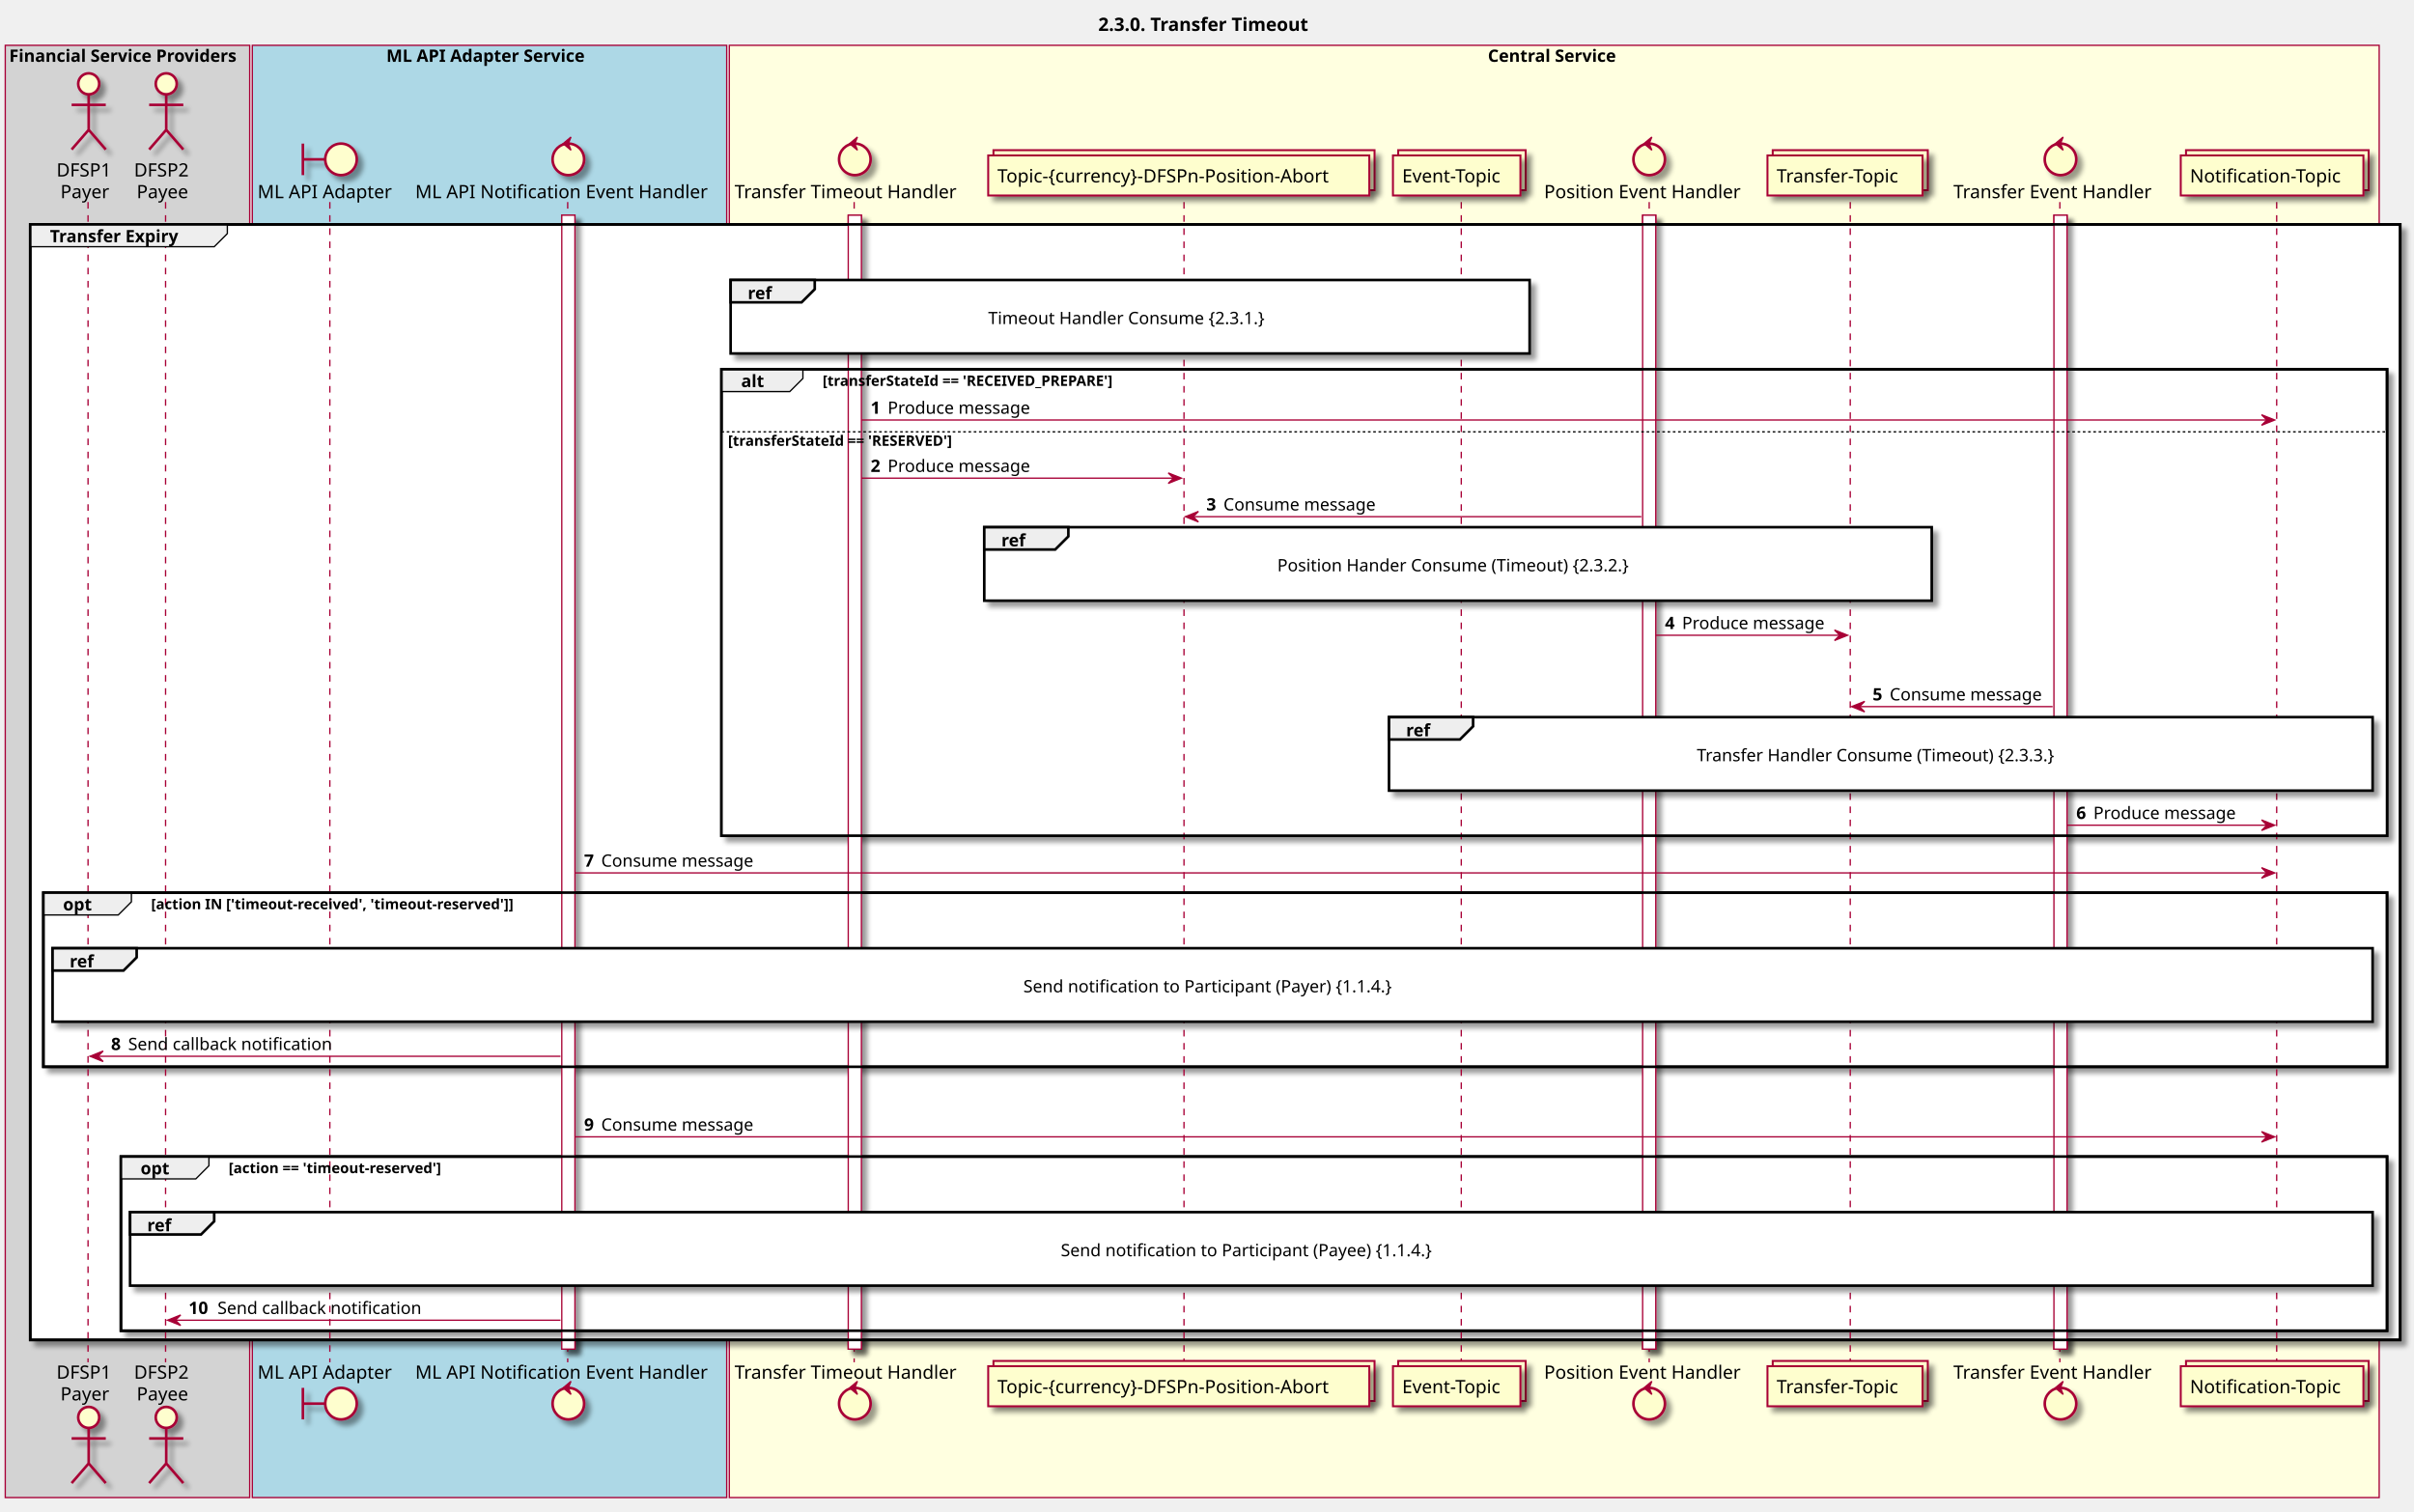
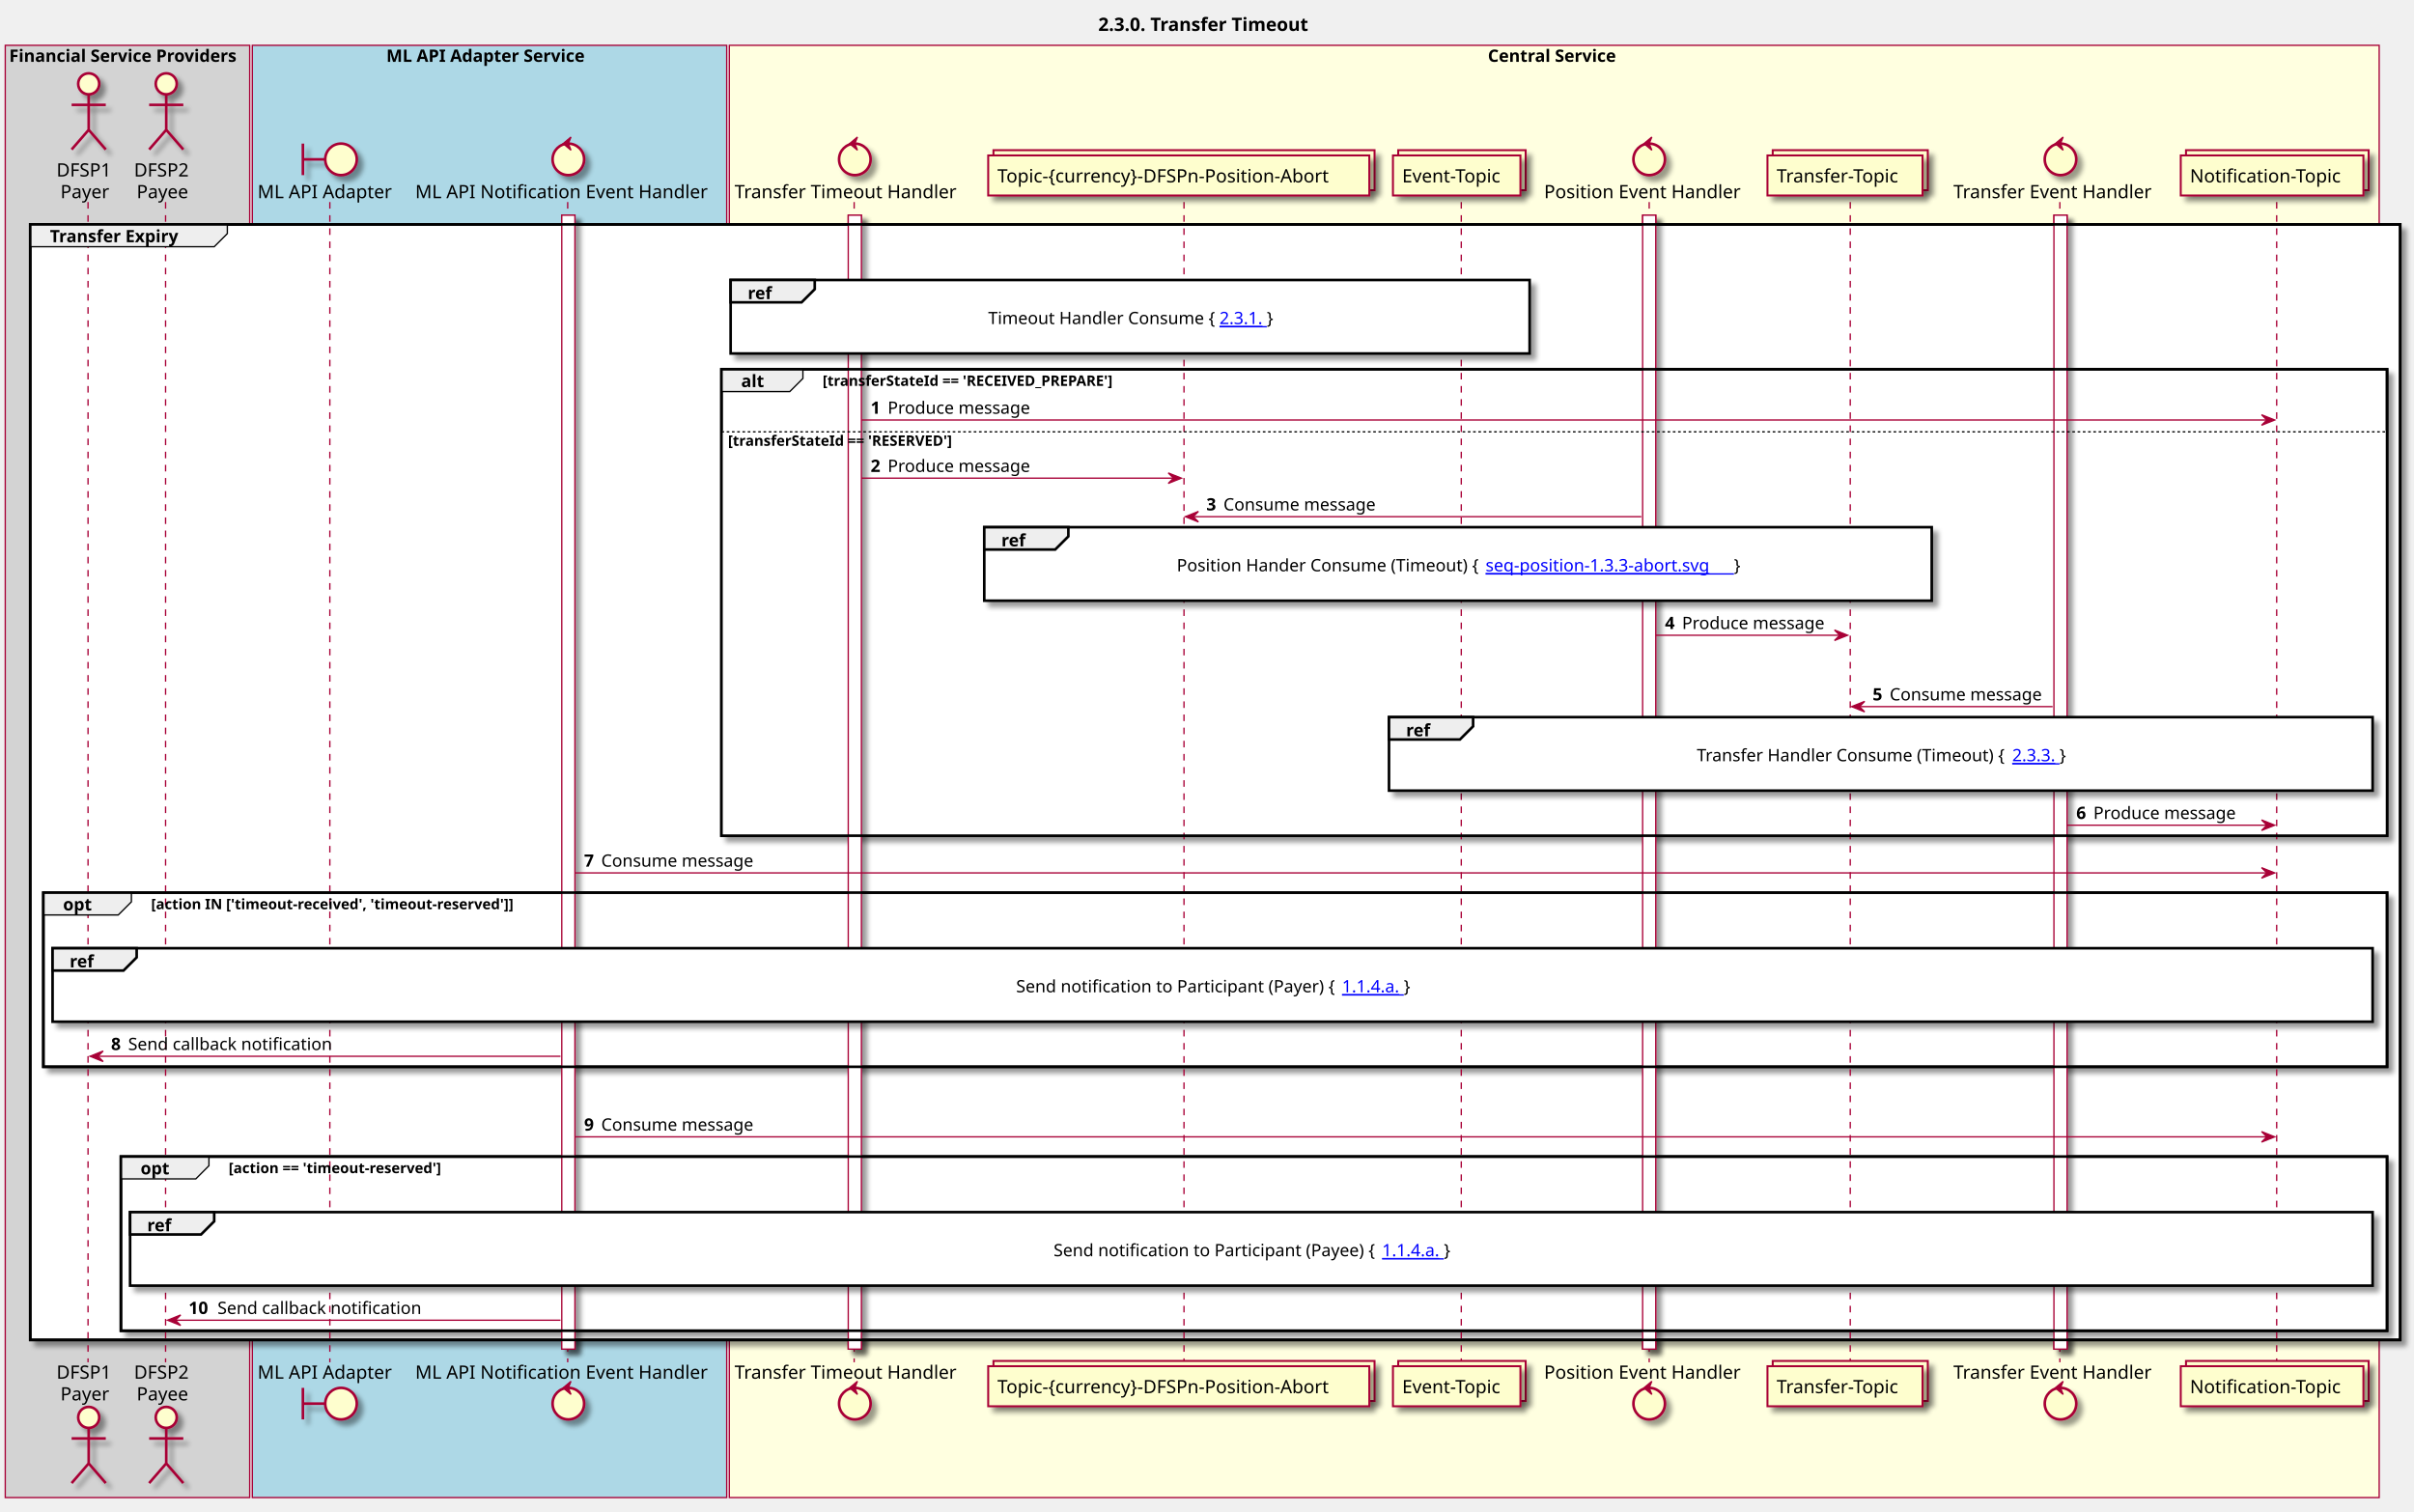
- <svg xmlns="http://www.w3.org/2000/svg" contentScriptType="application/ecmascript" contentStyleType="text/css" height="1150px" preserveAspectRatio="none" style="width:1837px;height:1150px;" version="1.1" viewBox="0 0 1837 1150" width="1837px" zoomAndPan="magnify">
+ <svg xmlns="http://www.w3.org/2000/svg" xmlns:xlink="http://www.w3.org/1999/xlink" contentScriptType="application/ecmascript" contentStyleType="text/css" height="1150px" preserveAspectRatio="none" style="width:1837px;height:1150px;" version="1.1" viewBox="0 0 1837 1150" width="1837px" zoomAndPan="magnify">
  <defs>
-     <filter height="300%" id="f13rqahmifk6wz" width="300%" x="-1" y="-1">
+     <filter height="300%" id="f127c1dph3ffh9" width="300%" x="-1" y="-1">
      <feGaussianBlur result="blurOut" stdDeviation="2.0" />
      <feColorMatrix in="blurOut" result="blurOut2" type="matrix" values="0 0 0 0 0 0 0 0 0 0 0 0 0 0 0 0 0 0 .4 0" />
      <feOffset dx="4.0" dy="4.0" in="blurOut2" result="blurOut3" />
      <feBlend in="SourceGraphic" in2="blurOut3" mode="normal" />
    </filter>
  </defs>
  <g>
    <text fill="#000000" font-family="sans-serif" font-size="14" font-weight="bold" lengthAdjust="spacingAndGlyphs" textLength="168" x="835.75" y="23.535">2.3.0. Transfer Timeout</text>
    <rect fill="#D3D3D3" height="1105.225" style="stroke: #A80036; stroke-width: 1.0;" width="186" x="4" y="34.488" />
    <text fill="#000000" font-family="sans-serif" font-size="13" font-weight="bold" lengthAdjust="spacingAndGlyphs" textLength="180" x="7" y="47.057">Financial Service Providers</text>
    <rect fill="#ADD8E6" height="1105.225" style="stroke: #A80036; stroke-width: 1.0;" width="361" x="192" y="34.488" />
    <text fill="#000000" font-family="sans-serif" font-size="13" font-weight="bold" lengthAdjust="spacingAndGlyphs" textLength="157" x="294" y="47.057">ML API Adapter Service</text>
    <rect fill="#FFFFE0" height="1105.225" style="stroke: #A80036; stroke-width: 1.0;" width="1255.5" x="555" y="34.488" />
    <text fill="#000000" font-family="sans-serif" font-size="13" font-weight="bold" lengthAdjust="spacingAndGlyphs" textLength="101" x="1132.25" y="47.057">Central Service</text>
-     <rect fill="#FFFFFF" filter="url(#f13rqahmifk6wz)" height="862.961" style="stroke: #A80036; stroke-width: 1.0;" width="10" x="427.5" y="163.775" />
-     <rect fill="#FFFFFF" filter="url(#f13rqahmifk6wz)" height="862.961" style="stroke: #A80036; stroke-width: 1.0;" width="10" x="645.5" y="163.775" />
-     <rect fill="#FFFFFF" filter="url(#f13rqahmifk6wz)" height="862.961" style="stroke: #A80036; stroke-width: 1.0;" width="10" x="1250" y="163.775" />
-     <rect fill="#FFFFFF" filter="url(#f13rqahmifk6wz)" height="862.961" style="stroke: #A80036; stroke-width: 1.0;" width="10" x="1563" y="163.775" />
-     <rect fill="#FFFFFF" filter="url(#f13rqahmifk6wz)" height="848.961" style="stroke: #000000; stroke-width: 2.0;" width="1803.5" x="23" y="170.775" />
-     <rect fill="#FFFFFF" filter="url(#f13rqahmifk6wz)" height="354.992" style="stroke: #000000; stroke-width: 2.0;" width="1267.5" x="549" y="281.018" />
+     <rect fill="#FFFFFF" filter="url(#f127c1dph3ffh9)" height="862.961" style="stroke: #A80036; stroke-width: 1.0;" width="10" x="427.5" y="163.775" />
+     <rect fill="#FFFFFF" filter="url(#f127c1dph3ffh9)" height="862.961" style="stroke: #A80036; stroke-width: 1.0;" width="10" x="645.5" y="163.775" />
+     <rect fill="#FFFFFF" filter="url(#f127c1dph3ffh9)" height="862.961" style="stroke: #A80036; stroke-width: 1.0;" width="10" x="1250" y="163.775" />
+     <rect fill="#FFFFFF" filter="url(#f127c1dph3ffh9)" height="862.961" style="stroke: #A80036; stroke-width: 1.0;" width="10" x="1563" y="163.775" />
+     <rect fill="#FFFFFF" filter="url(#f127c1dph3ffh9)" height="848.961" style="stroke: #000000; stroke-width: 2.0;" width="1803.5" x="23" y="170.775" />
+     <rect fill="#FFFFFF" filter="url(#f127c1dph3ffh9)" height="354.992" style="stroke: #000000; stroke-width: 2.0;" width="1267.5" x="549" y="281.018" />
    <rect fill="#FFFFFF" height="308.371" style="stroke: none; stroke-width: 1.0;" width="1267.5" x="549" y="327.639" />
-     <rect fill="#FFFFFF" filter="url(#f13rqahmifk6wz)" height="132.553" style="stroke: #000000; stroke-width: 2.0;" width="1783.5" x="33" y="679.32" />
-     <rect fill="#FFFFFF" filter="url(#f13rqahmifk6wz)" height="132.553" style="stroke: #000000; stroke-width: 2.0;" width="1724.5" x="92" y="880.184" />
+     <rect fill="#FFFFFF" filter="url(#f127c1dph3ffh9)" height="132.553" style="stroke: #000000; stroke-width: 2.0;" width="1783.5" x="33" y="679.32" />
+     <rect fill="#FFFFFF" filter="url(#f127c1dph3ffh9)" height="132.553" style="stroke: #000000; stroke-width: 2.0;" width="1724.5" x="92" y="880.184" />
    <line style="stroke: #A80036; stroke-width: 1.0; stroke-dasharray: 5.0,5.0;" x1="67" x2="67" y1="153.775" y2="1036.736" />
    <line style="stroke: #A80036; stroke-width: 1.0; stroke-dasharray: 5.0,5.0;" x1="126" x2="126" y1="153.775" y2="1036.736" />
    <line style="stroke: #A80036; stroke-width: 1.0; stroke-dasharray: 5.0,5.0;" x1="251" x2="251" y1="153.775" y2="1036.736" />
    <line style="stroke: #A80036; stroke-width: 1.0; stroke-dasharray: 5.0,5.0;" x1="432" x2="432" y1="153.775" y2="1036.736" />
    <line style="stroke: #A80036; stroke-width: 1.0; stroke-dasharray: 5.0,5.0;" x1="650" x2="650" y1="153.775" y2="1036.736" />
    <line style="stroke: #A80036; stroke-width: 1.0; stroke-dasharray: 5.0,5.0;" x1="901" x2="901" y1="153.775" y2="1036.736" />
    <line style="stroke: #A80036; stroke-width: 1.0; stroke-dasharray: 5.0,5.0;" x1="1112" x2="1112" y1="153.775" y2="1036.736" />
    <line style="stroke: #A80036; stroke-width: 1.0; stroke-dasharray: 5.0,5.0;" x1="1255" x2="1255" y1="153.775" y2="1036.736" />
    <line style="stroke: #A80036; stroke-width: 1.0; stroke-dasharray: 5.0,5.0;" x1="1408" x2="1408" y1="153.775" y2="1036.736" />
    <line style="stroke: #A80036; stroke-width: 1.0; stroke-dasharray: 5.0,5.0;" x1="1567.5" x2="1567.5" y1="153.775" y2="1036.736" />
    <line style="stroke: #A80036; stroke-width: 1.0; stroke-dasharray: 5.0,5.0;" x1="1732.5" x2="1732.5" y1="153.775" y2="1036.736" />
    <text fill="#000000" font-family="sans-serif" font-size="14" lengthAdjust="spacingAndGlyphs" textLength="43" x="43" y="134.334">DFSP1</text>
    <text fill="#000000" font-family="sans-serif" font-size="14" lengthAdjust="spacingAndGlyphs" textLength="37" x="46" y="150.822">Payer</text>
-     <ellipse cx="67.5" cy="63.799" fill="#FEFECE" filter="url(#f13rqahmifk6wz)" rx="8" ry="8" style="stroke: #A80036; stroke-width: 2.0;" />
-     <path d="M67.5,71.799 L67.5,98.799 M54.5,79.799 L80.5,79.799 M67.5,98.799 L54.5,113.799 M67.5,98.799 L80.5,113.799 " fill="none" filter="url(#f13rqahmifk6wz)" style="stroke: #A80036; stroke-width: 2.0;" />
+     <ellipse cx="67.5" cy="63.799" fill="#FEFECE" filter="url(#f127c1dph3ffh9)" rx="8" ry="8" style="stroke: #A80036; stroke-width: 2.0;" />
+     <path d="M67.5,71.799 L67.5,98.799 M54.5,79.799 L80.5,79.799 M67.5,98.799 L54.5,113.799 M67.5,98.799 L80.5,113.799 " fill="none" filter="url(#f127c1dph3ffh9)" style="stroke: #A80036; stroke-width: 2.0;" />
    <text fill="#000000" font-family="sans-serif" font-size="14" lengthAdjust="spacingAndGlyphs" textLength="43" x="43" y="1049.272">DFSP1</text>
    <text fill="#000000" font-family="sans-serif" font-size="14" lengthAdjust="spacingAndGlyphs" textLength="37" x="46" y="1065.76">Payer</text>
-     <ellipse cx="67.5" cy="1078.713" fill="#FEFECE" filter="url(#f13rqahmifk6wz)" rx="8" ry="8" style="stroke: #A80036; stroke-width: 2.0;" />
-     <path d="M67.5,1086.713 L67.5,1113.713 M54.5,1094.713 L80.5,1094.713 M67.5,1113.713 L54.5,1128.713 M67.5,1113.713 L80.5,1128.713 " fill="none" filter="url(#f13rqahmifk6wz)" style="stroke: #A80036; stroke-width: 2.0;" />
+     <ellipse cx="67.5" cy="1078.713" fill="#FEFECE" filter="url(#f127c1dph3ffh9)" rx="8" ry="8" style="stroke: #A80036; stroke-width: 2.0;" />
+     <path d="M67.5,1086.713 L67.5,1113.713 M54.5,1094.713 L80.5,1094.713 M67.5,1113.713 L54.5,1128.713 M67.5,1113.713 L80.5,1128.713 " fill="none" filter="url(#f127c1dph3ffh9)" style="stroke: #A80036; stroke-width: 2.0;" />
    <text fill="#000000" font-family="sans-serif" font-size="14" lengthAdjust="spacingAndGlyphs" textLength="43" x="102" y="134.334">DFSP2</text>
    <text fill="#000000" font-family="sans-serif" font-size="14" lengthAdjust="spacingAndGlyphs" textLength="39" x="104" y="150.822">Payee</text>
-     <ellipse cx="126.5" cy="63.799" fill="#FEFECE" filter="url(#f13rqahmifk6wz)" rx="8" ry="8" style="stroke: #A80036; stroke-width: 2.0;" />
-     <path d="M126.5,71.799 L126.5,98.799 M113.5,79.799 L139.5,79.799 M126.5,98.799 L113.5,113.799 M126.5,98.799 L139.5,113.799 " fill="none" filter="url(#f13rqahmifk6wz)" style="stroke: #A80036; stroke-width: 2.0;" />
+     <ellipse cx="126.5" cy="63.799" fill="#FEFECE" filter="url(#f127c1dph3ffh9)" rx="8" ry="8" style="stroke: #A80036; stroke-width: 2.0;" />
+     <path d="M126.5,71.799 L126.5,98.799 M113.5,79.799 L139.5,79.799 M126.5,98.799 L113.5,113.799 M126.5,98.799 L139.5,113.799 " fill="none" filter="url(#f127c1dph3ffh9)" style="stroke: #A80036; stroke-width: 2.0;" />
    <text fill="#000000" font-family="sans-serif" font-size="14" lengthAdjust="spacingAndGlyphs" textLength="43" x="102" y="1049.272">DFSP2</text>
    <text fill="#000000" font-family="sans-serif" font-size="14" lengthAdjust="spacingAndGlyphs" textLength="39" x="104" y="1065.76">Payee</text>
-     <ellipse cx="126.5" cy="1078.713" fill="#FEFECE" filter="url(#f13rqahmifk6wz)" rx="8" ry="8" style="stroke: #A80036; stroke-width: 2.0;" />
-     <path d="M126.5,1086.713 L126.5,1113.713 M113.5,1094.713 L139.5,1094.713 M126.5,1113.713 L113.5,1128.713 M126.5,1113.713 L139.5,1128.713 " fill="none" filter="url(#f13rqahmifk6wz)" style="stroke: #A80036; stroke-width: 2.0;" />
+     <ellipse cx="126.5" cy="1078.713" fill="#FEFECE" filter="url(#f127c1dph3ffh9)" rx="8" ry="8" style="stroke: #A80036; stroke-width: 2.0;" />
+     <path d="M126.5,1086.713 L126.5,1113.713 M113.5,1094.713 L139.5,1094.713 M126.5,1113.713 L113.5,1128.713 M126.5,1113.713 L139.5,1128.713 " fill="none" filter="url(#f127c1dph3ffh9)" style="stroke: #A80036; stroke-width: 2.0;" />
    <text fill="#000000" font-family="sans-serif" font-size="14" lengthAdjust="spacingAndGlyphs" textLength="104" x="196" y="150.822">ML API Adapter</text>
-     <path d="M230.5,109.287 L230.5,133.287 M230.5,121.287 L247.5,121.287 " fill="none" filter="url(#f13rqahmifk6wz)" style="stroke: #A80036; stroke-width: 2.0;" />
-     <ellipse cx="259.5" cy="121.287" fill="#FEFECE" filter="url(#f13rqahmifk6wz)" rx="12" ry="12" style="stroke: #A80036; stroke-width: 2.0;" />
+     <path d="M230.5,109.287 L230.5,133.287 M230.5,121.287 L247.5,121.287 " fill="none" filter="url(#f127c1dph3ffh9)" style="stroke: #A80036; stroke-width: 2.0;" />
+     <ellipse cx="259.5" cy="121.287" fill="#FEFECE" filter="url(#f127c1dph3ffh9)" rx="12" ry="12" style="stroke: #A80036; stroke-width: 2.0;" />
    <text fill="#000000" font-family="sans-serif" font-size="14" lengthAdjust="spacingAndGlyphs" textLength="104" x="196" y="1049.272">ML API Adapter</text>
-     <path d="M230.5,1056.225 L230.5,1080.225 M230.5,1068.225 L247.5,1068.225 " fill="none" filter="url(#f13rqahmifk6wz)" style="stroke: #A80036; stroke-width: 2.0;" />
-     <ellipse cx="259.5" cy="1068.225" fill="#FEFECE" filter="url(#f13rqahmifk6wz)" rx="12" ry="12" style="stroke: #A80036; stroke-width: 2.0;" />
+     <path d="M230.5,1056.225 L230.5,1080.225 M230.5,1068.225 L247.5,1068.225 " fill="none" filter="url(#f127c1dph3ffh9)" style="stroke: #A80036; stroke-width: 2.0;" />
+     <ellipse cx="259.5" cy="1068.225" fill="#FEFECE" filter="url(#f127c1dph3ffh9)" rx="12" ry="12" style="stroke: #A80036; stroke-width: 2.0;" />
    <text fill="#000000" font-family="sans-serif" font-size="14" lengthAdjust="spacingAndGlyphs" textLength="227" x="316" y="150.822">ML API Notification Event Handler</text>
-     <ellipse cx="432.5" cy="121.287" fill="#FEFECE" filter="url(#f13rqahmifk6wz)" rx="12" ry="12" style="stroke: #A80036; stroke-width: 2.0;" />
+     <ellipse cx="432.5" cy="121.287" fill="#FEFECE" filter="url(#f127c1dph3ffh9)" rx="12" ry="12" style="stroke: #A80036; stroke-width: 2.0;" />
    <polygon fill="#A80036" points="428.5,109.287,434.5,104.287,432.5,109.287,434.5,114.287,428.5,109.287" style="stroke: #A80036; stroke-width: 1.0;" />
    <text fill="#000000" font-family="sans-serif" font-size="14" lengthAdjust="spacingAndGlyphs" textLength="227" x="316" y="1049.272">ML API Notification Event Handler</text>
-     <ellipse cx="432.5" cy="1068.225" fill="#FEFECE" filter="url(#f13rqahmifk6wz)" rx="12" ry="12" style="stroke: #A80036; stroke-width: 2.0;" />
+     <ellipse cx="432.5" cy="1068.225" fill="#FEFECE" filter="url(#f127c1dph3ffh9)" rx="12" ry="12" style="stroke: #A80036; stroke-width: 2.0;" />
    <polygon fill="#A80036" points="428.5,1056.225,434.5,1051.225,432.5,1056.225,434.5,1061.225,428.5,1056.225" style="stroke: #A80036; stroke-width: 1.0;" />
    <text fill="#000000" font-family="sans-serif" font-size="14" lengthAdjust="spacingAndGlyphs" textLength="177" x="559" y="150.822">Transfer Timeout Handler</text>
-     <ellipse cx="650.5" cy="121.287" fill="#FEFECE" filter="url(#f13rqahmifk6wz)" rx="12" ry="12" style="stroke: #A80036; stroke-width: 2.0;" />
+     <ellipse cx="650.5" cy="121.287" fill="#FEFECE" filter="url(#f127c1dph3ffh9)" rx="12" ry="12" style="stroke: #A80036; stroke-width: 2.0;" />
    <polygon fill="#A80036" points="646.5,109.287,652.5,104.287,650.5,109.287,652.5,114.287,646.5,109.287" style="stroke: #A80036; stroke-width: 1.0;" />
    <text fill="#000000" font-family="sans-serif" font-size="14" lengthAdjust="spacingAndGlyphs" textLength="177" x="559" y="1049.272">Transfer Timeout Handler</text>
-     <ellipse cx="650.5" cy="1068.225" fill="#FEFECE" filter="url(#f13rqahmifk6wz)" rx="12" ry="12" style="stroke: #A80036; stroke-width: 2.0;" />
+     <ellipse cx="650.5" cy="1068.225" fill="#FEFECE" filter="url(#f127c1dph3ffh9)" rx="12" ry="12" style="stroke: #A80036; stroke-width: 2.0;" />
    <polygon fill="#A80036" points="646.5,1056.225,652.5,1051.225,650.5,1056.225,652.5,1061.225,646.5,1056.225" style="stroke: #A80036; stroke-width: 1.0;" />
-     <rect fill="#FEFECE" filter="url(#f13rqahmifk6wz)" height="30.488" style="stroke: #A80036; stroke-width: 1.5;" width="290" x="756" y="114.287" />
-     <rect fill="#FEFECE" filter="url(#f13rqahmifk6wz)" height="30.488" style="stroke: #A80036; stroke-width: 1.5;" width="290" x="752" y="118.287" />
+     <rect fill="#FEFECE" filter="url(#f127c1dph3ffh9)" height="30.488" style="stroke: #A80036; stroke-width: 1.5;" width="290" x="756" y="114.287" />
+     <rect fill="#FEFECE" filter="url(#f127c1dph3ffh9)" height="30.488" style="stroke: #A80036; stroke-width: 1.5;" width="290" x="752" y="118.287" />
    <text fill="#000000" font-family="sans-serif" font-size="14" lengthAdjust="spacingAndGlyphs" textLength="276" x="759" y="138.822">Topic-{currency}-DFSPn-Position-Abort</text>
-     <rect fill="#FEFECE" filter="url(#f13rqahmifk6wz)" height="30.488" style="stroke: #A80036; stroke-width: 1.5;" width="290" x="756" y="1035.736" />
-     <rect fill="#FEFECE" filter="url(#f13rqahmifk6wz)" height="30.488" style="stroke: #A80036; stroke-width: 1.5;" width="290" x="752" y="1039.736" />
+     <rect fill="#FEFECE" filter="url(#f127c1dph3ffh9)" height="30.488" style="stroke: #A80036; stroke-width: 1.5;" width="290" x="756" y="1035.736" />
+     <rect fill="#FEFECE" filter="url(#f127c1dph3ffh9)" height="30.488" style="stroke: #A80036; stroke-width: 1.5;" width="290" x="752" y="1039.736" />
    <text fill="#000000" font-family="sans-serif" font-size="14" lengthAdjust="spacingAndGlyphs" textLength="276" x="759" y="1060.272">Topic-{currency}-DFSPn-Position-Abort</text>
-     <rect fill="#FEFECE" filter="url(#f13rqahmifk6wz)" height="30.488" style="stroke: #A80036; stroke-width: 1.5;" width="97" x="1064" y="114.287" />
-     <rect fill="#FEFECE" filter="url(#f13rqahmifk6wz)" height="30.488" style="stroke: #A80036; stroke-width: 1.5;" width="97" x="1060" y="118.287" />
+     <rect fill="#FEFECE" filter="url(#f127c1dph3ffh9)" height="30.488" style="stroke: #A80036; stroke-width: 1.5;" width="97" x="1064" y="114.287" />
+     <rect fill="#FEFECE" filter="url(#f127c1dph3ffh9)" height="30.488" style="stroke: #A80036; stroke-width: 1.5;" width="97" x="1060" y="118.287" />
    <text fill="#000000" font-family="sans-serif" font-size="14" lengthAdjust="spacingAndGlyphs" textLength="83" x="1067" y="138.822">Event-Topic</text>
-     <rect fill="#FEFECE" filter="url(#f13rqahmifk6wz)" height="30.488" style="stroke: #A80036; stroke-width: 1.5;" width="97" x="1064" y="1035.736" />
-     <rect fill="#FEFECE" filter="url(#f13rqahmifk6wz)" height="30.488" style="stroke: #A80036; stroke-width: 1.5;" width="97" x="1060" y="1039.736" />
+     <rect fill="#FEFECE" filter="url(#f127c1dph3ffh9)" height="30.488" style="stroke: #A80036; stroke-width: 1.5;" width="97" x="1064" y="1035.736" />
+     <rect fill="#FEFECE" filter="url(#f127c1dph3ffh9)" height="30.488" style="stroke: #A80036; stroke-width: 1.5;" width="97" x="1060" y="1039.736" />
    <text fill="#000000" font-family="sans-serif" font-size="14" lengthAdjust="spacingAndGlyphs" textLength="83" x="1067" y="1060.272">Event-Topic</text>
    <text fill="#000000" font-family="sans-serif" font-size="14" lengthAdjust="spacingAndGlyphs" textLength="154" x="1175" y="150.822">Position Event Handler</text>
-     <ellipse cx="1255" cy="121.287" fill="#FEFECE" filter="url(#f13rqahmifk6wz)" rx="12" ry="12" style="stroke: #A80036; stroke-width: 2.0;" />
+     <ellipse cx="1255" cy="121.287" fill="#FEFECE" filter="url(#f127c1dph3ffh9)" rx="12" ry="12" style="stroke: #A80036; stroke-width: 2.0;" />
    <polygon fill="#A80036" points="1251,109.287,1257,104.287,1255,109.287,1257,114.287,1251,109.287" style="stroke: #A80036; stroke-width: 1.0;" />
    <text fill="#000000" font-family="sans-serif" font-size="14" lengthAdjust="spacingAndGlyphs" textLength="154" x="1175" y="1049.272">Position Event Handler</text>
-     <ellipse cx="1255" cy="1068.225" fill="#FEFECE" filter="url(#f13rqahmifk6wz)" rx="12" ry="12" style="stroke: #A80036; stroke-width: 2.0;" />
+     <ellipse cx="1255" cy="1068.225" fill="#FEFECE" filter="url(#f127c1dph3ffh9)" rx="12" ry="12" style="stroke: #A80036; stroke-width: 2.0;" />
    <polygon fill="#A80036" points="1251,1056.225,1257,1051.225,1255,1056.225,1257,1061.225,1251,1056.225" style="stroke: #A80036; stroke-width: 1.0;" />
-     <rect fill="#FEFECE" filter="url(#f13rqahmifk6wz)" height="30.488" style="stroke: #A80036; stroke-width: 1.5;" width="118" x="1349" y="114.287" />
-     <rect fill="#FEFECE" filter="url(#f13rqahmifk6wz)" height="30.488" style="stroke: #A80036; stroke-width: 1.5;" width="118" x="1345" y="118.287" />
+     <rect fill="#FEFECE" filter="url(#f127c1dph3ffh9)" height="30.488" style="stroke: #A80036; stroke-width: 1.5;" width="118" x="1349" y="114.287" />
+     <rect fill="#FEFECE" filter="url(#f127c1dph3ffh9)" height="30.488" style="stroke: #A80036; stroke-width: 1.5;" width="118" x="1345" y="118.287" />
    <text fill="#000000" font-family="sans-serif" font-size="14" lengthAdjust="spacingAndGlyphs" textLength="104" x="1352" y="138.822">Transfer-Topic</text>
-     <rect fill="#FEFECE" filter="url(#f13rqahmifk6wz)" height="30.488" style="stroke: #A80036; stroke-width: 1.5;" width="118" x="1349" y="1035.736" />
-     <rect fill="#FEFECE" filter="url(#f13rqahmifk6wz)" height="30.488" style="stroke: #A80036; stroke-width: 1.5;" width="118" x="1345" y="1039.736" />
+     <rect fill="#FEFECE" filter="url(#f127c1dph3ffh9)" height="30.488" style="stroke: #A80036; stroke-width: 1.5;" width="118" x="1349" y="1035.736" />
+     <rect fill="#FEFECE" filter="url(#f127c1dph3ffh9)" height="30.488" style="stroke: #A80036; stroke-width: 1.5;" width="118" x="1345" y="1039.736" />
    <text fill="#000000" font-family="sans-serif" font-size="14" lengthAdjust="spacingAndGlyphs" textLength="104" x="1352" y="1060.272">Transfer-Topic</text>
    <text fill="#000000" font-family="sans-serif" font-size="14" lengthAdjust="spacingAndGlyphs" textLength="157" x="1486.5" y="150.822">Transfer Event Handler</text>
-     <ellipse cx="1568" cy="121.287" fill="#FEFECE" filter="url(#f13rqahmifk6wz)" rx="12" ry="12" style="stroke: #A80036; stroke-width: 2.0;" />
+     <ellipse cx="1568" cy="121.287" fill="#FEFECE" filter="url(#f127c1dph3ffh9)" rx="12" ry="12" style="stroke: #A80036; stroke-width: 2.0;" />
    <polygon fill="#A80036" points="1564,109.287,1570,104.287,1568,109.287,1570,114.287,1564,109.287" style="stroke: #A80036; stroke-width: 1.0;" />
    <text fill="#000000" font-family="sans-serif" font-size="14" lengthAdjust="spacingAndGlyphs" textLength="157" x="1486.5" y="1049.272">Transfer Event Handler</text>
-     <ellipse cx="1568" cy="1068.225" fill="#FEFECE" filter="url(#f13rqahmifk6wz)" rx="12" ry="12" style="stroke: #A80036; stroke-width: 2.0;" />
+     <ellipse cx="1568" cy="1068.225" fill="#FEFECE" filter="url(#f127c1dph3ffh9)" rx="12" ry="12" style="stroke: #A80036; stroke-width: 2.0;" />
    <polygon fill="#A80036" points="1564,1056.225,1570,1051.225,1568,1056.225,1570,1061.225,1564,1056.225" style="stroke: #A80036; stroke-width: 1.0;" />
-     <rect fill="#FEFECE" filter="url(#f13rqahmifk6wz)" height="30.488" style="stroke: #A80036; stroke-width: 1.5;" width="139" x="1663.5" y="114.287" />
-     <rect fill="#FEFECE" filter="url(#f13rqahmifk6wz)" height="30.488" style="stroke: #A80036; stroke-width: 1.5;" width="139" x="1659.5" y="118.287" />
+     <rect fill="#FEFECE" filter="url(#f127c1dph3ffh9)" height="30.488" style="stroke: #A80036; stroke-width: 1.5;" width="139" x="1663.5" y="114.287" />
+     <rect fill="#FEFECE" filter="url(#f127c1dph3ffh9)" height="30.488" style="stroke: #A80036; stroke-width: 1.5;" width="139" x="1659.5" y="118.287" />
    <text fill="#000000" font-family="sans-serif" font-size="14" lengthAdjust="spacingAndGlyphs" textLength="125" x="1666.5" y="138.822">Notification-Topic</text>
-     <rect fill="#FEFECE" filter="url(#f13rqahmifk6wz)" height="30.488" style="stroke: #A80036; stroke-width: 1.5;" width="139" x="1663.5" y="1035.736" />
-     <rect fill="#FEFECE" filter="url(#f13rqahmifk6wz)" height="30.488" style="stroke: #A80036; stroke-width: 1.5;" width="139" x="1659.5" y="1039.736" />
+     <rect fill="#FEFECE" filter="url(#f127c1dph3ffh9)" height="30.488" style="stroke: #A80036; stroke-width: 1.5;" width="139" x="1663.5" y="1035.736" />
+     <rect fill="#FEFECE" filter="url(#f127c1dph3ffh9)" height="30.488" style="stroke: #A80036; stroke-width: 1.5;" width="139" x="1659.5" y="1039.736" />
    <text fill="#000000" font-family="sans-serif" font-size="14" lengthAdjust="spacingAndGlyphs" textLength="125" x="1666.5" y="1060.272">Notification-Topic</text>
-     <rect fill="#FFFFFF" filter="url(#f13rqahmifk6wz)" height="862.961" style="stroke: #A80036; stroke-width: 1.0;" width="10" x="427.5" y="163.775" />
-     <rect fill="#FFFFFF" filter="url(#f13rqahmifk6wz)" height="862.961" style="stroke: #A80036; stroke-width: 1.0;" width="10" x="645.5" y="163.775" />
-     <rect fill="#FFFFFF" filter="url(#f13rqahmifk6wz)" height="862.961" style="stroke: #A80036; stroke-width: 1.0;" width="10" x="1250" y="163.775" />
-     <rect fill="#FFFFFF" filter="url(#f13rqahmifk6wz)" height="862.961" style="stroke: #A80036; stroke-width: 1.0;" width="10" x="1563" y="163.775" />
+     <rect fill="#FFFFFF" filter="url(#f127c1dph3ffh9)" height="862.961" style="stroke: #A80036; stroke-width: 1.0;" width="10" x="427.5" y="163.775" />
+     <rect fill="#FFFFFF" filter="url(#f127c1dph3ffh9)" height="862.961" style="stroke: #A80036; stroke-width: 1.0;" width="10" x="645.5" y="163.775" />
+     <rect fill="#FFFFFF" filter="url(#f127c1dph3ffh9)" height="862.961" style="stroke: #A80036; stroke-width: 1.0;" width="10" x="1250" y="163.775" />
+     <rect fill="#FFFFFF" filter="url(#f127c1dph3ffh9)" height="862.961" style="stroke: #A80036; stroke-width: 1.0;" width="10" x="1563" y="163.775" />
    <path d="M23,170.775 L173,170.775 L173,177.775 L163,187.775 L23,187.775 L23,170.775 " fill="#EEEEEE" style="stroke: #000000; stroke-width: 1.0;" />
    <rect fill="none" height="848.961" style="stroke: #000000; stroke-width: 2.0;" width="1803.5" x="23" y="170.775" />
    <text fill="#000000" font-family="sans-serif" font-size="13" font-weight="bold" lengthAdjust="spacingAndGlyphs" textLength="105" x="38" y="184.344">Transfer Expiry</text>
-     <rect fill="#FFFFFF" filter="url(#f13rqahmifk6wz)" height="55.932" style="stroke: #000000; stroke-width: 2.0;" width="608" x="556" y="213.086" />
+     <rect fill="#FFFFFF" filter="url(#f127c1dph3ffh9)" height="55.932" style="stroke: #000000; stroke-width: 2.0;" width="608" x="556" y="213.086" />
    <polygon fill="#EEEEEE" points="556,213.086,620,213.086,620,220.086,610,230.086,556,230.086,556,213.086" style="stroke: #000000; stroke-width: 2.0;" />
    <text fill="#000000" font-family="sans-serif" font-size="13" font-weight="bold" lengthAdjust="spacingAndGlyphs" textLength="19" x="569" y="227.654">ref</text>
-     <text fill="#000000" font-family="sans-serif" font-size="13" lengthAdjust="spacingAndGlyphs" textLength="216" x="752" y="246.654">Timeout Handler Consume {2.3.1.}</text>
+     <text fill="#000000" font-family="sans-serif" font-size="13" lengthAdjust="spacingAndGlyphs" textLength="176" x="752" y="246.654">Timeout Handler Consume {</text>
+     <a target="_top" xlink:actuate="onRequest" xlink:href="https://github.com/mojaloop/docs/blob/develop/CentralServices/seq_diagrams/seq-timeout-2.3.1.svg" xlink:show="new" xlink:title="https://github.com/mojaloop/docs/blob/develop/CentralServices/seq_diagrams/seq-timeout-2.3.1.svg" xlink:type="simple">
+       <text fill="#0000FF" font-family="sans-serif" font-size="13" lengthAdjust="spacingAndGlyphs" text-decoration="underline" textLength="36" x="928" y="246.654">2.3.1.</text>
+       <line style="stroke: #0000FF; stroke-width: 1.0;" x1="928" x2="964" y1="248.654" y2="248.654" />
+     </a>
+     <text fill="#000000" font-family="sans-serif" font-size="13" lengthAdjust="spacingAndGlyphs" textLength="4" x="964" y="246.654">}</text>
    <text fill="#000000" font-family="sans-serif" font-size="13" lengthAdjust="spacingAndGlyphs" textLength="0" x="756" y="261.965" />
    <path d="M549,281.018 L611,281.018 L611,288.018 L601,298.018 L549,298.018 L549,281.018 " fill="#EEEEEE" style="stroke: #000000; stroke-width: 1.0;" />
    <rect fill="none" height="354.992" style="stroke: #000000; stroke-width: 2.0;" width="1267.5" x="549" y="281.018" />
    <text fill="#000000" font-family="sans-serif" font-size="13" font-weight="bold" lengthAdjust="spacingAndGlyphs" textLength="17" x="564" y="294.586">alt</text>
    <text fill="#000000" font-family="sans-serif" font-size="11" font-weight="bold" lengthAdjust="spacingAndGlyphs" textLength="237" x="626" y="293.652">[transferStateId == 'RECEIVED_PREPARE']</text>
    <polygon fill="#A80036" points="1721,315.639,1731,319.639,1721,323.639,1725,319.639" style="stroke: #A80036; stroke-width: 1.0;" />
    <line style="stroke: #A80036; stroke-width: 1.0;" x1="655.5" x2="1727" y1="319.639" y2="319.639" />
    <text fill="#000000" font-family="sans-serif" font-size="13" font-weight="bold" lengthAdjust="spacingAndGlyphs" textLength="9" x="662.5" y="314.897">1</text>
    <text fill="#000000" font-family="sans-serif" font-size="13" lengthAdjust="spacingAndGlyphs" textLength="109" x="675.5" y="314.897">Produce message</text>
    <line style="stroke: #000000; stroke-width: 1.0; stroke-dasharray: 2.0,2.0;" x1="549" x2="1816.5" y1="328.639" y2="328.639" />
    <text fill="#000000" font-family="sans-serif" font-size="11" font-weight="bold" lengthAdjust="spacingAndGlyphs" textLength="181" x="554" y="339.273">[transferStateId == 'RESERVED']</text>
    <polygon fill="#A80036" points="889,359.904,899,363.904,889,367.904,893,363.904" style="stroke: #A80036; stroke-width: 1.0;" />
    <line style="stroke: #A80036; stroke-width: 1.0;" x1="655.5" x2="895" y1="363.904" y2="363.904" />
    <text fill="#000000" font-family="sans-serif" font-size="13" font-weight="bold" lengthAdjust="spacingAndGlyphs" textLength="9" x="662.5" y="359.162">2</text>
    <text fill="#000000" font-family="sans-serif" font-size="13" lengthAdjust="spacingAndGlyphs" textLength="109" x="675.5" y="359.162">Produce message</text>
    <polygon fill="#A80036" points="912,389.215,902,393.215,912,397.215,908,393.215" style="stroke: #A80036; stroke-width: 1.0;" />
    <line style="stroke: #A80036; stroke-width: 1.0;" x1="906" x2="1249" y1="393.215" y2="393.215" />
    <text fill="#000000" font-family="sans-serif" font-size="13" font-weight="bold" lengthAdjust="spacingAndGlyphs" textLength="9" x="918" y="388.473">3</text>
    <text fill="#000000" font-family="sans-serif" font-size="13" lengthAdjust="spacingAndGlyphs" textLength="118" x="931" y="388.473">Consume message</text>
-     <rect fill="#FFFFFF" filter="url(#f13rqahmifk6wz)" height="55.932" style="stroke: #000000; stroke-width: 2.0;" width="721" x="749" y="401.215" />
+     <rect fill="#FFFFFF" filter="url(#f127c1dph3ffh9)" height="55.932" style="stroke: #000000; stroke-width: 2.0;" width="721" x="749" y="401.215" />
    <polygon fill="#EEEEEE" points="749,401.215,813,401.215,813,408.215,803,418.215,749,418.215,749,401.215" style="stroke: #000000; stroke-width: 2.0;" />
    <text fill="#000000" font-family="sans-serif" font-size="13" font-weight="bold" lengthAdjust="spacingAndGlyphs" textLength="19" x="762" y="415.783">ref</text>
-     <text fill="#000000" font-family="sans-serif" font-size="13" lengthAdjust="spacingAndGlyphs" textLength="275" x="972" y="434.783">Position Hander Consume (Timeout) {2.3.2.}</text>
-     <text fill="#000000" font-family="sans-serif" font-size="13" lengthAdjust="spacingAndGlyphs" textLength="0" x="976" y="450.094" />
+     <text fill="#000000" font-family="sans-serif" font-size="13" lengthAdjust="spacingAndGlyphs" textLength="235" x="895.5" y="434.783">Position Hander Consume (Timeout) {</text>
+     <a target="_top" xlink:actuate="onRequest" xlink:href="https://github.com/mojaloop/docs/blob/develop/CentralServices/seq_diagrams/seq-position-1.3.3-abort.svg" xlink:show="new" xlink:title="https://github.com/mojaloop/docs/blob/develop/CentralServices/seq_diagrams/seq-position-1.3.3-abort.svg" xlink:type="simple">
+       <text fill="#0000FF" font-family="sans-serif" font-size="13" lengthAdjust="spacingAndGlyphs" text-decoration="underline" textLength="189" x="1130.5" y="434.783">seq-position-1.3.3-abort.svg</text>
+       <line style="stroke: #0000FF; stroke-width: 1.0;" x1="1130.5" x2="1319.5" y1="436.783" y2="436.783" />
+     </a>
+     <text fill="#000000" font-family="sans-serif" font-size="13" lengthAdjust="spacingAndGlyphs" textLength="4" x="1319.5" y="434.783">}</text>
+     <text fill="#000000" font-family="sans-serif" font-size="13" lengthAdjust="spacingAndGlyphs" textLength="0" x="899.5" y="450.094" />
    <polygon fill="#A80036" points="1396,479.457,1406,483.457,1396,487.457,1400,483.457" style="stroke: #A80036; stroke-width: 1.0;" />
    <line style="stroke: #A80036; stroke-width: 1.0;" x1="1260" x2="1402" y1="483.457" y2="483.457" />
    <text fill="#000000" font-family="sans-serif" font-size="13" font-weight="bold" lengthAdjust="spacingAndGlyphs" textLength="9" x="1267" y="478.715">4</text>
    <text fill="#000000" font-family="sans-serif" font-size="13" lengthAdjust="spacingAndGlyphs" textLength="109" x="1280" y="478.715">Produce message</text>
    <polygon fill="#A80036" points="1419,533.768,1409,537.768,1419,541.768,1415,537.768" style="stroke: #A80036; stroke-width: 1.0;" />
    <line style="stroke: #A80036; stroke-width: 1.0;" x1="1413" x2="1562" y1="537.768" y2="537.768" />
    <text fill="#000000" font-family="sans-serif" font-size="13" font-weight="bold" lengthAdjust="spacingAndGlyphs" textLength="9" x="1425" y="533.025">5</text>
    <text fill="#000000" font-family="sans-serif" font-size="13" lengthAdjust="spacingAndGlyphs" textLength="118" x="1438" y="533.025">Consume message</text>
-     <rect fill="#FFFFFF" filter="url(#f13rqahmifk6wz)" height="55.932" style="stroke: #000000; stroke-width: 2.0;" width="748.5" x="1057" y="545.768" />
+     <rect fill="#FFFFFF" filter="url(#f127c1dph3ffh9)" height="55.932" style="stroke: #000000; stroke-width: 2.0;" width="748.5" x="1057" y="545.768" />
    <polygon fill="#EEEEEE" points="1057,545.768,1121,545.768,1121,552.768,1111,562.768,1057,562.768,1057,545.768" style="stroke: #000000; stroke-width: 2.0;" />
    <text fill="#000000" font-family="sans-serif" font-size="13" font-weight="bold" lengthAdjust="spacingAndGlyphs" textLength="19" x="1070" y="560.336">ref</text>
-     <text fill="#000000" font-family="sans-serif" font-size="13" lengthAdjust="spacingAndGlyphs" textLength="280" x="1291.25" y="579.336">Transfer Handler Consume (Timeout) {2.3.3.}</text>
+     <text fill="#000000" font-family="sans-serif" font-size="13" lengthAdjust="spacingAndGlyphs" textLength="240" x="1291.25" y="579.336">Transfer Handler Consume (Timeout) {</text>
+     <a target="_top" xlink:actuate="onRequest" xlink:href="https://github.com/mojaloop/docs/blob/develop/CentralServices/seq_diagrams/seq-timeout-2.3.3.svg" xlink:show="new" xlink:title="https://github.com/mojaloop/docs/blob/develop/CentralServices/seq_diagrams/seq-timeout-2.3.3.svg" xlink:type="simple">
+       <text fill="#0000FF" font-family="sans-serif" font-size="13" lengthAdjust="spacingAndGlyphs" text-decoration="underline" textLength="36" x="1531.25" y="579.336">2.3.3.</text>
+       <line style="stroke: #0000FF; stroke-width: 1.0;" x1="1531.25" x2="1567.25" y1="581.336" y2="581.336" />
+     </a>
+     <text fill="#000000" font-family="sans-serif" font-size="13" lengthAdjust="spacingAndGlyphs" textLength="4" x="1567.25" y="579.336">}</text>
    <text fill="#000000" font-family="sans-serif" font-size="13" lengthAdjust="spacingAndGlyphs" textLength="0" x="1295.25" y="594.646" />
    <polygon fill="#A80036" points="1721,624.01,1731,628.01,1721,632.01,1725,628.01" style="stroke: #A80036; stroke-width: 1.0;" />
    <line style="stroke: #A80036; stroke-width: 1.0;" x1="1573" x2="1727" y1="628.01" y2="628.01" />
    <text fill="#000000" font-family="sans-serif" font-size="13" font-weight="bold" lengthAdjust="spacingAndGlyphs" textLength="9" x="1580" y="623.268">6</text>
    <text fill="#000000" font-family="sans-serif" font-size="13" lengthAdjust="spacingAndGlyphs" textLength="109" x="1593" y="623.268">Produce message</text>
    <polygon fill="#A80036" points="1721,660.32,1731,664.32,1721,668.32,1725,664.32" style="stroke: #A80036; stroke-width: 1.0;" />
    <line style="stroke: #A80036; stroke-width: 1.0;" x1="437.5" x2="1727" y1="664.32" y2="664.32" />
    <text fill="#000000" font-family="sans-serif" font-size="13" font-weight="bold" lengthAdjust="spacingAndGlyphs" textLength="9" x="444.5" y="659.578">7</text>
    <text fill="#000000" font-family="sans-serif" font-size="13" lengthAdjust="spacingAndGlyphs" textLength="118" x="457.5" y="659.578">Consume message</text>
    <path d="M33,679.32 L100,679.32 L100,686.32 L90,696.32 L33,696.32 L33,679.32 " fill="#EEEEEE" style="stroke: #000000; stroke-width: 1.0;" />
    <rect fill="none" height="132.553" style="stroke: #000000; stroke-width: 2.0;" width="1783.5" x="33" y="679.32" />
    <text fill="#000000" font-family="sans-serif" font-size="13" font-weight="bold" lengthAdjust="spacingAndGlyphs" textLength="22" x="48" y="692.889">opt</text>
    <text fill="#000000" font-family="sans-serif" font-size="11" font-weight="bold" lengthAdjust="spacingAndGlyphs" textLength="284" x="115" y="691.955">[action IN ['timeout-received', 'timeout-reserved']]</text>
-     <rect fill="#FFFFFF" filter="url(#f13rqahmifk6wz)" height="55.932" style="stroke: #000000; stroke-width: 2.0;" width="1765.5" x="40" y="721.631" />
+     <rect fill="#FFFFFF" filter="url(#f127c1dph3ffh9)" height="55.932" style="stroke: #000000; stroke-width: 2.0;" width="1765.5" x="40" y="721.631" />
    <polygon fill="#EEEEEE" points="40,721.631,104,721.631,104,728.631,94,738.631,40,738.631,40,721.631" style="stroke: #000000; stroke-width: 2.0;" />
    <text fill="#000000" font-family="sans-serif" font-size="13" font-weight="bold" lengthAdjust="spacingAndGlyphs" textLength="19" x="53" y="736.199">ref</text>
-     <text fill="#000000" font-family="sans-serif" font-size="13" lengthAdjust="spacingAndGlyphs" textLength="288" x="778.75" y="755.199">Send notification to Participant (Payer) {1.1.4.}</text>
-     <text fill="#000000" font-family="sans-serif" font-size="13" lengthAdjust="spacingAndGlyphs" textLength="0" x="782.75" y="770.51" />
+     <text fill="#000000" font-family="sans-serif" font-size="13" lengthAdjust="spacingAndGlyphs" textLength="248" x="773.25" y="755.199">Send notification to Participant (Payer) {</text>
+     <a target="_top" xlink:actuate="onRequest" xlink:href="https://github.com/mojaloop/docs/blob/develop/CentralServices/seq_diagrams/seq-prepare-1.1.4.a.svg" xlink:show="new" xlink:title="https://github.com/mojaloop/docs/blob/develop/CentralServices/seq_diagrams/seq-prepare-1.1.4.a.svg" xlink:type="simple">
+       <text fill="#0000FF" font-family="sans-serif" font-size="13" lengthAdjust="spacingAndGlyphs" text-decoration="underline" textLength="47" x="1021.25" y="755.199">1.1.4.a.</text>
+       <line style="stroke: #0000FF; stroke-width: 1.0;" x1="1021.25" x2="1068.25" y1="757.199" y2="757.199" />
+     </a>
+     <text fill="#000000" font-family="sans-serif" font-size="13" lengthAdjust="spacingAndGlyphs" textLength="4" x="1068.25" y="755.199">}</text>
+     <text fill="#000000" font-family="sans-serif" font-size="13" lengthAdjust="spacingAndGlyphs" textLength="0" x="777.25" y="770.51" />
    <polygon fill="#A80036" points="78.5,799.873,68.5,803.873,78.5,807.873,74.5,803.873" style="stroke: #A80036; stroke-width: 1.0;" />
    <line style="stroke: #A80036; stroke-width: 1.0;" x1="72.5" x2="426.5" y1="803.873" y2="803.873" />
    <text fill="#000000" font-family="sans-serif" font-size="13" font-weight="bold" lengthAdjust="spacingAndGlyphs" textLength="9" x="84.5" y="799.131">8</text>
    <text fill="#000000" font-family="sans-serif" font-size="13" lengthAdjust="spacingAndGlyphs" textLength="163" x="97.5" y="799.131">Send callback notification</text>
    <polygon fill="#A80036" points="1721,861.184,1731,865.184,1721,869.184,1725,865.184" style="stroke: #A80036; stroke-width: 1.0;" />
    <line style="stroke: #A80036; stroke-width: 1.0;" x1="437.5" x2="1727" y1="865.184" y2="865.184" />
    <text fill="#000000" font-family="sans-serif" font-size="13" font-weight="bold" lengthAdjust="spacingAndGlyphs" textLength="9" x="444.5" y="860.441">9</text>
    <text fill="#000000" font-family="sans-serif" font-size="13" lengthAdjust="spacingAndGlyphs" textLength="118" x="457.5" y="860.441">Consume message</text>
    <path d="M92,880.184 L159,880.184 L159,887.184 L149,897.184 L92,897.184 L92,880.184 " fill="#EEEEEE" style="stroke: #000000; stroke-width: 1.0;" />
    <rect fill="none" height="132.553" style="stroke: #000000; stroke-width: 2.0;" width="1724.5" x="92" y="880.184" />
    <text fill="#000000" font-family="sans-serif" font-size="13" font-weight="bold" lengthAdjust="spacingAndGlyphs" textLength="22" x="107" y="893.752">opt</text>
    <text fill="#000000" font-family="sans-serif" font-size="11" font-weight="bold" lengthAdjust="spacingAndGlyphs" textLength="172" x="174" y="892.818">[action == 'timeout-reserved']</text>
-     <rect fill="#FFFFFF" filter="url(#f13rqahmifk6wz)" height="55.932" style="stroke: #000000; stroke-width: 2.0;" width="1706.5" x="99" y="922.494" />
+     <rect fill="#FFFFFF" filter="url(#f127c1dph3ffh9)" height="55.932" style="stroke: #000000; stroke-width: 2.0;" width="1706.5" x="99" y="922.494" />
    <polygon fill="#EEEEEE" points="99,922.494,163,922.494,163,929.494,153,939.494,99,939.494,99,922.494" style="stroke: #000000; stroke-width: 2.0;" />
    <text fill="#000000" font-family="sans-serif" font-size="13" font-weight="bold" lengthAdjust="spacingAndGlyphs" textLength="19" x="112" y="937.062">ref</text>
-     <text fill="#000000" font-family="sans-serif" font-size="13" lengthAdjust="spacingAndGlyphs" textLength="290" x="807.25" y="956.062">Send notification to Participant (Payee) {1.1.4.}</text>
-     <text fill="#000000" font-family="sans-serif" font-size="13" lengthAdjust="spacingAndGlyphs" textLength="0" x="811.25" y="971.373" />
+     <text fill="#000000" font-family="sans-serif" font-size="13" lengthAdjust="spacingAndGlyphs" textLength="250" x="801.75" y="956.062">Send notification to Participant (Payee) {</text>
+     <a target="_top" xlink:actuate="onRequest" xlink:href="https://github.com/mojaloop/docs/blob/develop/CentralServices/seq_diagrams/seq-prepare-1.1.4.a.svg" xlink:show="new" xlink:title="https://github.com/mojaloop/docs/blob/develop/CentralServices/seq_diagrams/seq-prepare-1.1.4.a.svg" xlink:type="simple">
+       <text fill="#0000FF" font-family="sans-serif" font-size="13" lengthAdjust="spacingAndGlyphs" text-decoration="underline" textLength="47" x="1051.75" y="956.062">1.1.4.a.</text>
+       <line style="stroke: #0000FF; stroke-width: 1.0;" x1="1051.75" x2="1098.75" y1="958.062" y2="958.062" />
+     </a>
+     <text fill="#000000" font-family="sans-serif" font-size="13" lengthAdjust="spacingAndGlyphs" textLength="4" x="1098.75" y="956.062">}</text>
+     <text fill="#000000" font-family="sans-serif" font-size="13" lengthAdjust="spacingAndGlyphs" textLength="0" x="805.75" y="971.373" />
    <polygon fill="#A80036" points="137.5,1000.736,127.5,1004.736,137.5,1008.736,133.5,1004.736" style="stroke: #A80036; stroke-width: 1.0;" />
    <line style="stroke: #A80036; stroke-width: 1.0;" x1="131.5" x2="426.5" y1="1004.736" y2="1004.736" />
    <text fill="#000000" font-family="sans-serif" font-size="13" font-weight="bold" lengthAdjust="spacingAndGlyphs" textLength="18" x="143.5" y="999.994">10</text>
    <text fill="#000000" font-family="sans-serif" font-size="13" lengthAdjust="spacingAndGlyphs" textLength="163" x="165.5" y="999.994">Send callback notification</text>
  </g>
</svg>
